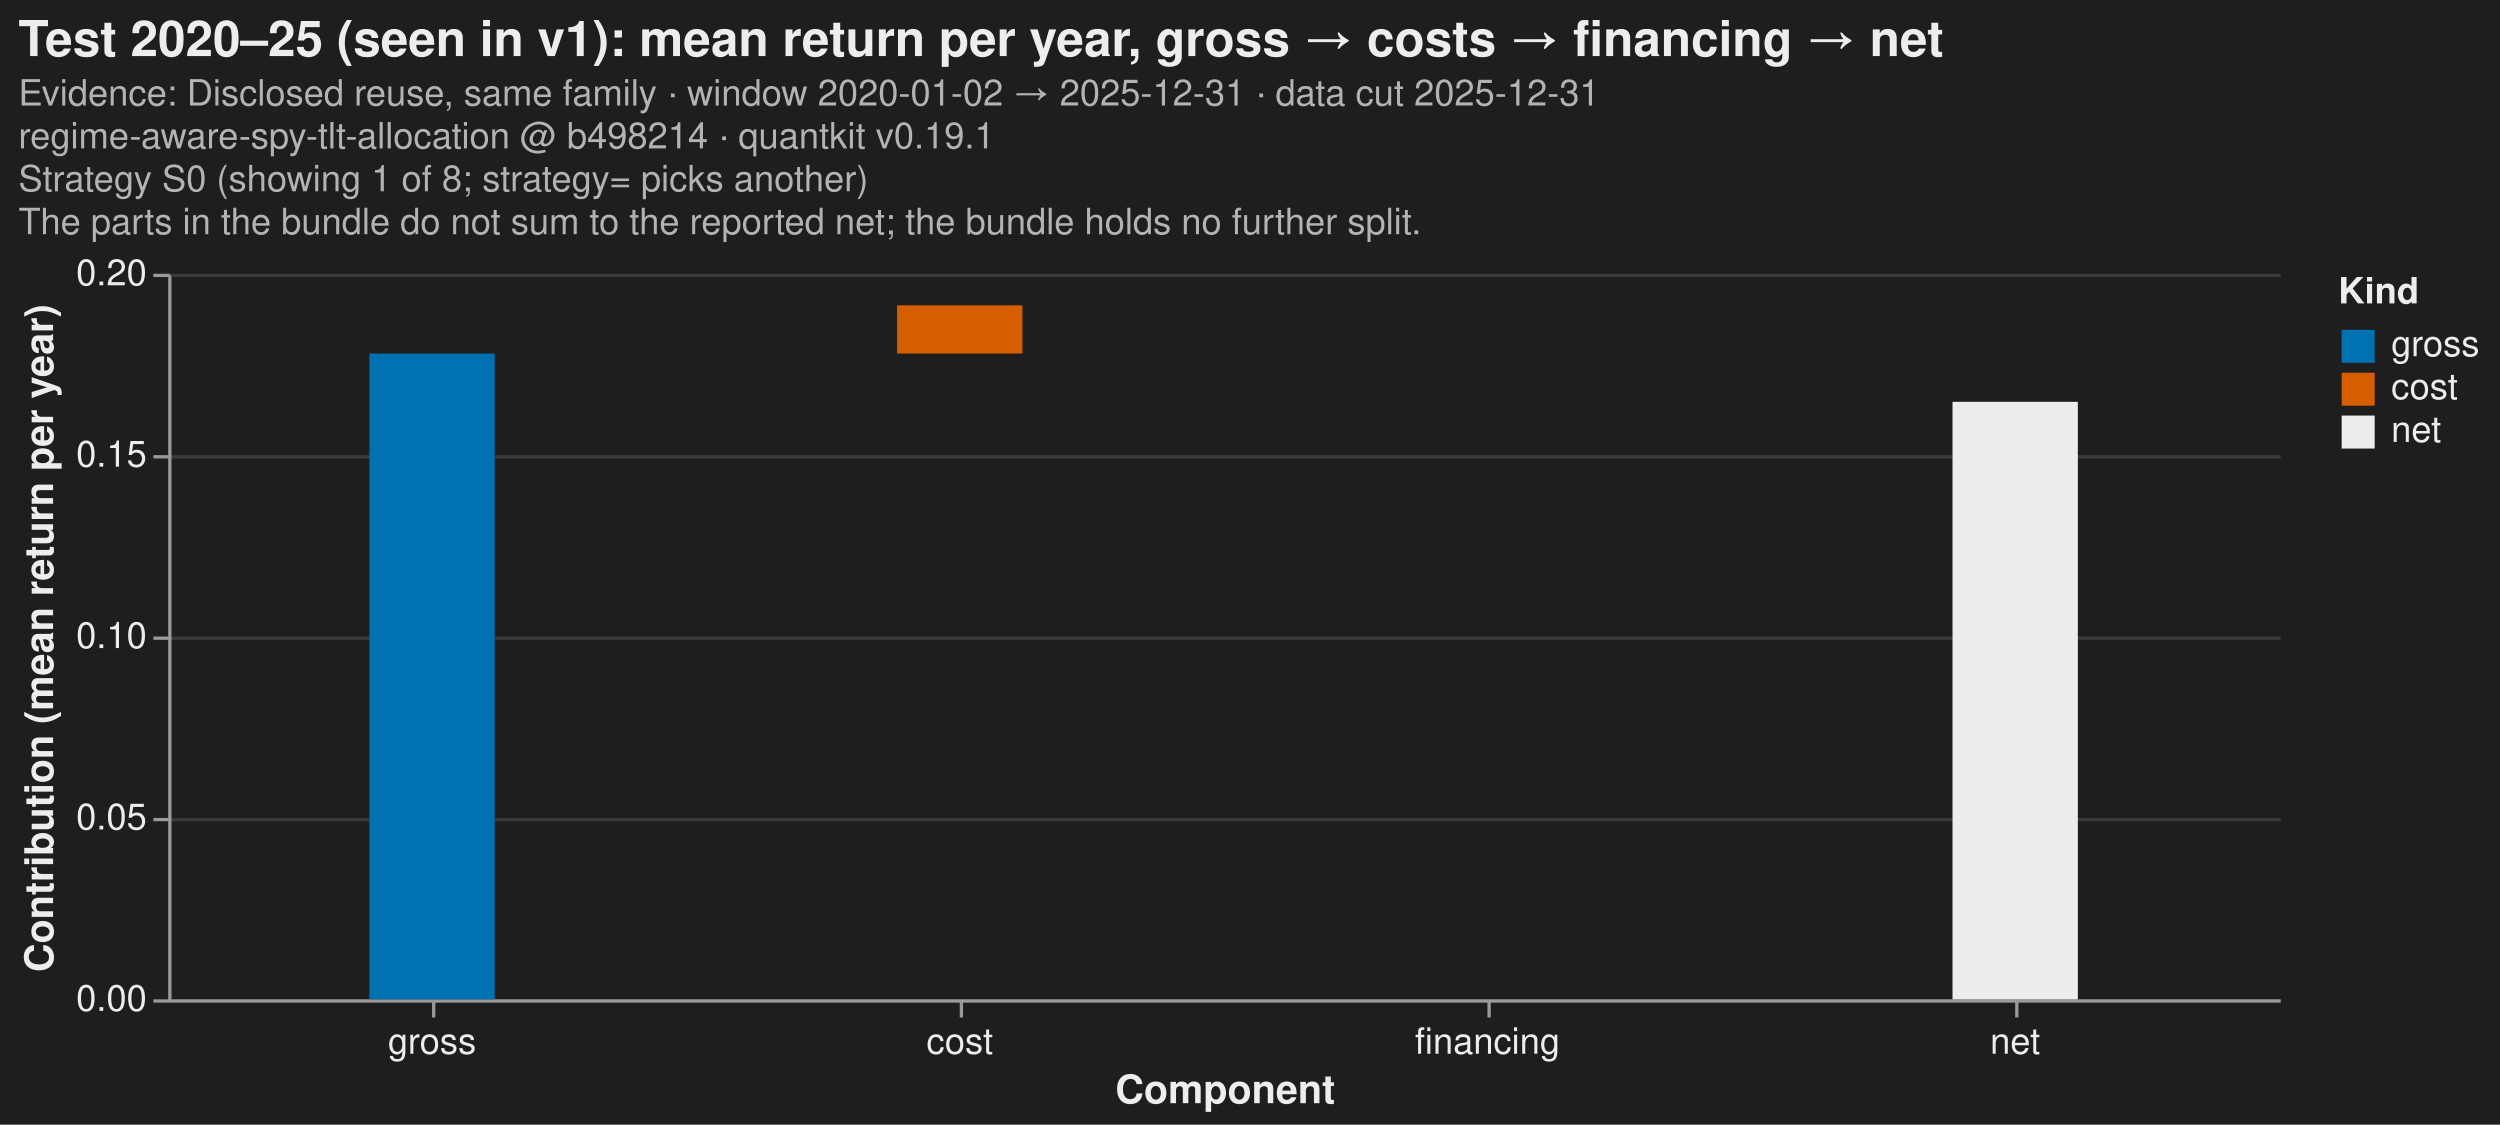
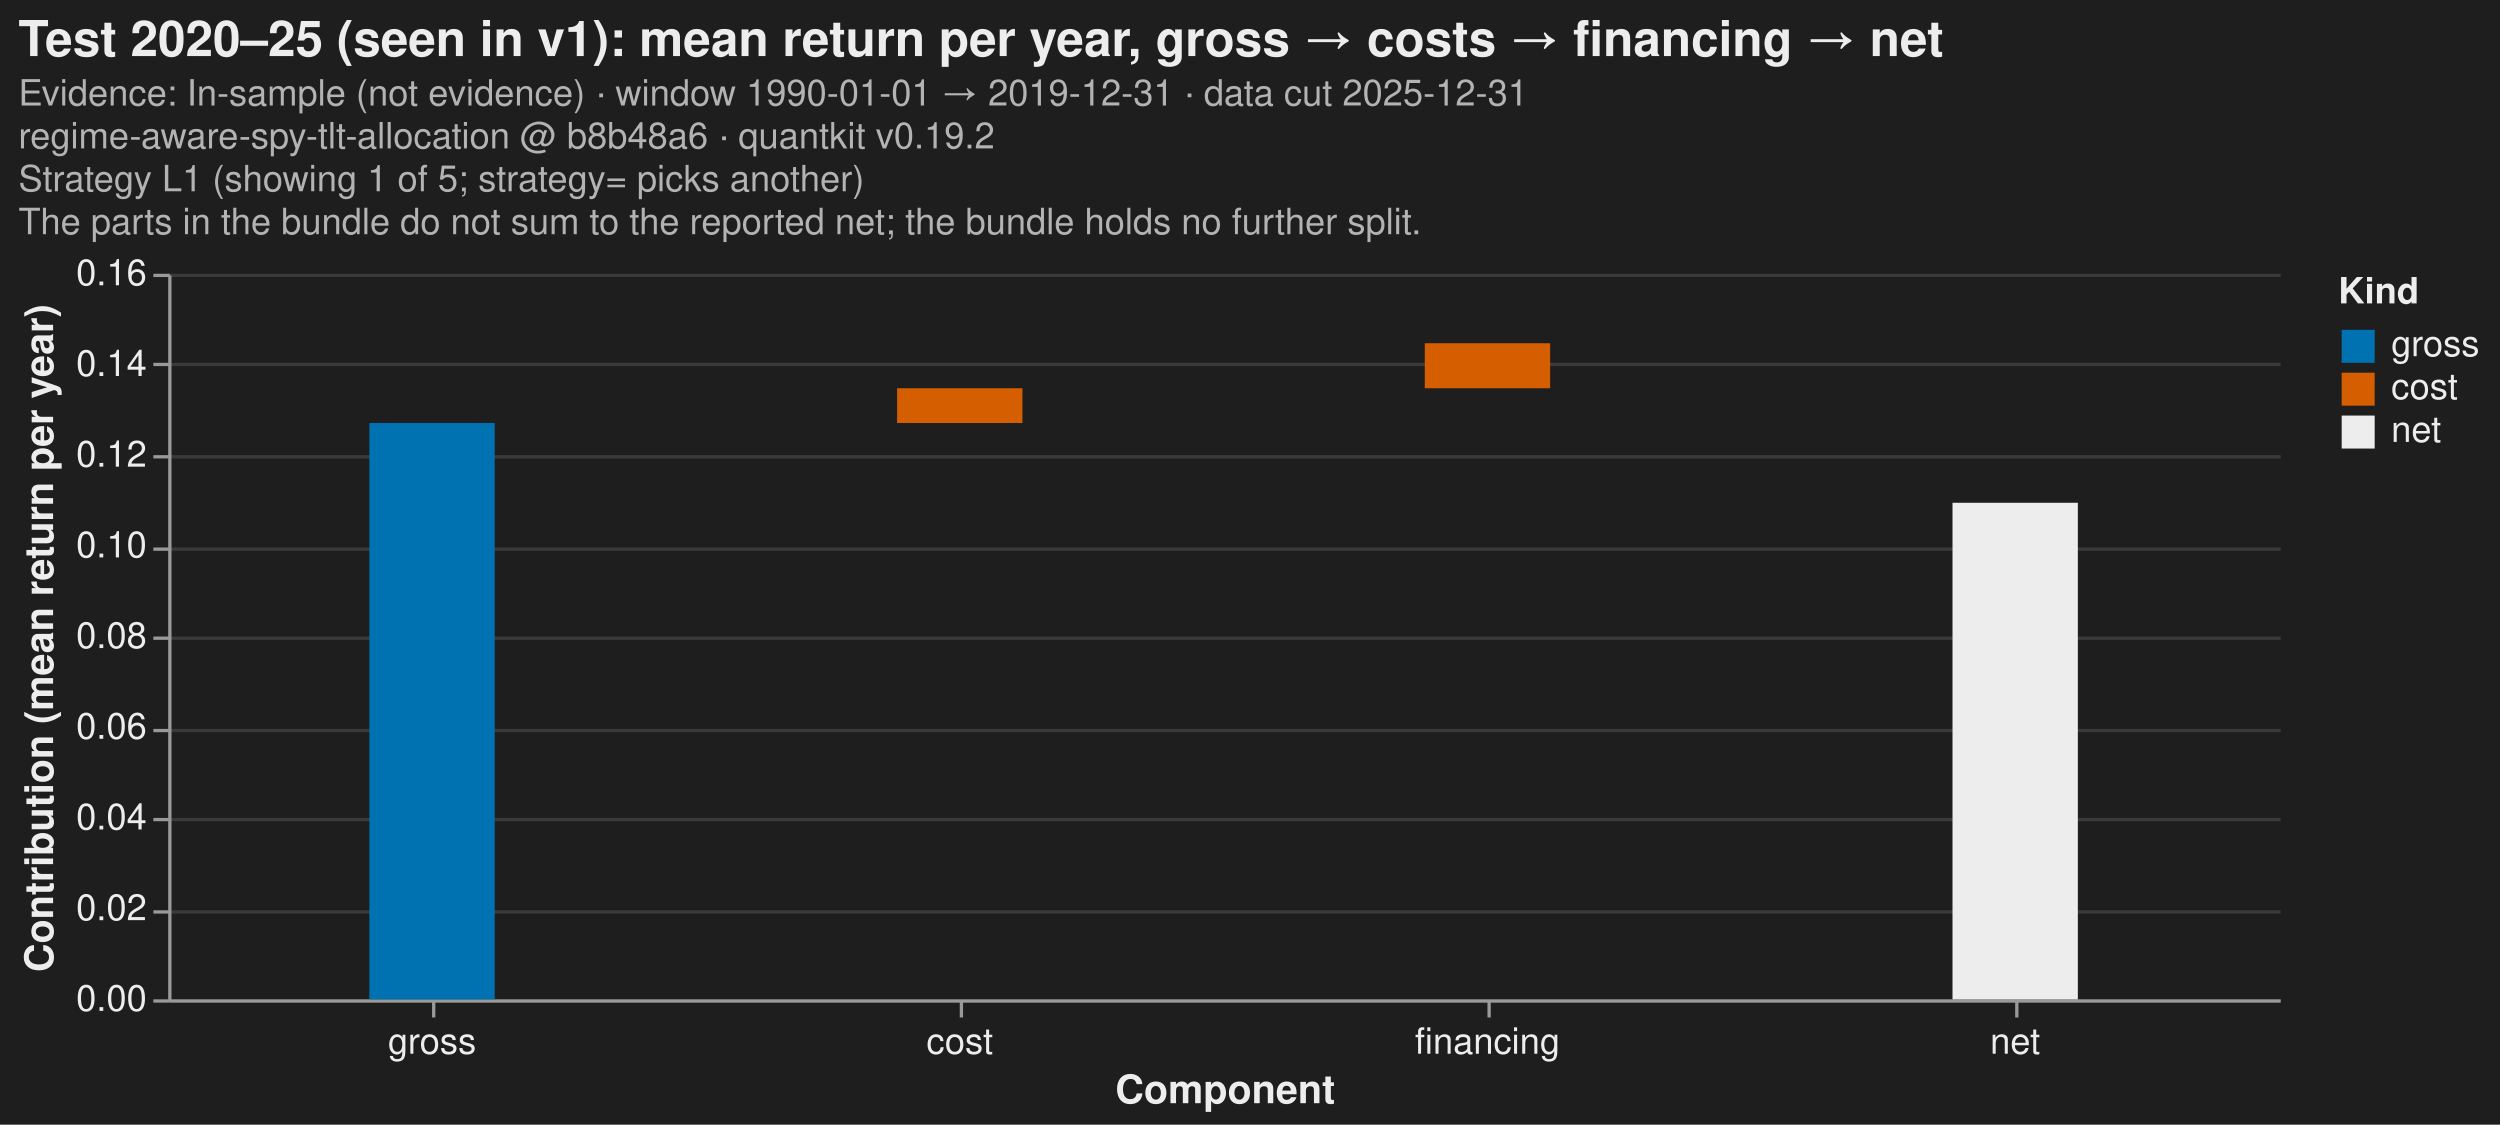
<svg xmlns="http://www.w3.org/2000/svg" version="1.1" class="marks" width="758" height="341" viewBox="0 0 758 341">
  <rect width="758" height="341" fill="#1E1E1E" />
  <g fill="none" stroke-miterlimit="10" transform="translate(51,83)">
    <g class="mark-group role-frame root" role="graphics-object" aria-roledescription="group mark container">
      <g transform="translate(0,0)">
        <path class="background" aria-hidden="true" d="M0,0h640v220h-640Z" />
        <g>
          <g class="mark-group role-axis" aria-hidden="true">
            <g transform="translate(0.5,0.5)">
              <path class="background" aria-hidden="true" d="M0,0h0v0h0Z" pointer-events="none" />
              <g>
                <g class="mark-rule role-axis-grid" pointer-events="none">
                  <line transform="translate(0,220)" x2="640" y2="0" stroke="#3A3A3A" stroke-width="1" opacity="1" />
+                   <line transform="translate(0,193)" x2="640" y2="0" stroke="#3A3A3A" stroke-width="1" opacity="1" />
                  <line transform="translate(0,165)" x2="640" y2="0" stroke="#3A3A3A" stroke-width="1" opacity="1" />
+                   <line transform="translate(0,138)" x2="640" y2="0" stroke="#3A3A3A" stroke-width="1" opacity="1" />
                  <line transform="translate(0,110)" x2="640" y2="0" stroke="#3A3A3A" stroke-width="1" opacity="1" />
+                   <line transform="translate(0,83)" x2="640" y2="0" stroke="#3A3A3A" stroke-width="1" opacity="1" />
                  <line transform="translate(0,55)" x2="640" y2="0" stroke="#3A3A3A" stroke-width="1" opacity="1" />
+                   <line transform="translate(0,27)" x2="640" y2="0" stroke="#3A3A3A" stroke-width="1" opacity="1" />
                  <line transform="translate(0,0)" x2="640" y2="0" stroke="#3A3A3A" stroke-width="1" opacity="1" />
                </g>
              </g>
              <path class="foreground" aria-hidden="true" d="" pointer-events="none" display="none" />
            </g>
          </g>
          <g class="mark-group role-axis" role="graphics-symbol" aria-roledescription="axis" aria-label="X-axis titled 'Component' for a discrete scale with 4 values: gross, cost, financing, net">
            <g transform="translate(0.5,220.5)">
              <path class="background" aria-hidden="true" d="M0,0h0v0h0Z" pointer-events="none" />
              <g>
                <g class="mark-rule role-axis-tick" pointer-events="none">
                  <line transform="translate(80,0)" x2="0" y2="5" stroke="#9A9A9A" stroke-width="1" opacity="1" />
                  <line transform="translate(240,0)" x2="0" y2="5" stroke="#9A9A9A" stroke-width="1" opacity="1" />
                  <line transform="translate(400,0)" x2="0" y2="5" stroke="#9A9A9A" stroke-width="1" opacity="1" />
                  <line transform="translate(560,0)" x2="0" y2="5" stroke="#9A9A9A" stroke-width="1" opacity="1" />
                </g>
                <g class="mark-text role-axis-label" pointer-events="none">
                  <text text-anchor="middle" transform="translate(79.5,16)" font-family="Helvetica Neue, Helvetica, Arial, sans-serif" font-size="11px" fill="#EDEDED" opacity="1">gross</text>
                  <text text-anchor="middle" transform="translate(239.5,16)" font-family="Helvetica Neue, Helvetica, Arial, sans-serif" font-size="11px" fill="#EDEDED" opacity="1">cost</text>
                  <text text-anchor="middle" transform="translate(399.5,16)" font-family="Helvetica Neue, Helvetica, Arial, sans-serif" font-size="11px" fill="#EDEDED" opacity="1">financing</text>
                  <text text-anchor="middle" transform="translate(559.5,16)" font-family="Helvetica Neue, Helvetica, Arial, sans-serif" font-size="11px" fill="#EDEDED" opacity="1">net</text>
                </g>
                <g class="mark-rule role-axis-domain" pointer-events="none">
                  <line transform="translate(0,0)" x2="640" y2="0" stroke="#9A9A9A" stroke-width="1" opacity="1" />
                </g>
                <g class="mark-text role-axis-title" pointer-events="none">
                  <text text-anchor="middle" transform="translate(320,31)" font-family="Helvetica Neue, Helvetica, Arial, sans-serif" font-size="12px" font-weight="bold" fill="#EDEDED" opacity="1">Component</text>
                </g>
              </g>
              <path class="foreground" aria-hidden="true" d="" pointer-events="none" display="none" />
            </g>
          </g>
-           <g class="mark-group role-axis" role="graphics-symbol" aria-roledescription="axis" aria-label="Y-axis titled 'Contribution (mean return per year)' for a linear scale with values from 0.00 to 0.20">
+           <g class="mark-group role-axis" role="graphics-symbol" aria-roledescription="axis" aria-label="Y-axis titled 'Contribution (mean return per year)' for a linear scale with values from 0.00 to 0.16">
            <g transform="translate(0.5,0.5)">
              <path class="background" aria-hidden="true" d="M0,0h0v0h0Z" pointer-events="none" />
              <g>
                <g class="mark-rule role-axis-tick" pointer-events="none">
                  <line transform="translate(0,220)" x2="-5" y2="0" stroke="#9A9A9A" stroke-width="1" opacity="1" />
+                   <line transform="translate(0,193)" x2="-5" y2="0" stroke="#9A9A9A" stroke-width="1" opacity="1" />
                  <line transform="translate(0,165)" x2="-5" y2="0" stroke="#9A9A9A" stroke-width="1" opacity="1" />
+                   <line transform="translate(0,138)" x2="-5" y2="0" stroke="#9A9A9A" stroke-width="1" opacity="1" />
                  <line transform="translate(0,110)" x2="-5" y2="0" stroke="#9A9A9A" stroke-width="1" opacity="1" />
+                   <line transform="translate(0,83)" x2="-5" y2="0" stroke="#9A9A9A" stroke-width="1" opacity="1" />
                  <line transform="translate(0,55)" x2="-5" y2="0" stroke="#9A9A9A" stroke-width="1" opacity="1" />
+                   <line transform="translate(0,27)" x2="-5" y2="0" stroke="#9A9A9A" stroke-width="1" opacity="1" />
                  <line transform="translate(0,0)" x2="-5" y2="0" stroke="#9A9A9A" stroke-width="1" opacity="1" />
                </g>
                <g class="mark-text role-axis-label" pointer-events="none">
                  <text text-anchor="end" transform="translate(-7,223)" font-family="Helvetica Neue, Helvetica, Arial, sans-serif" font-size="11px" fill="#EDEDED" opacity="1">0.00</text>
-                   <text text-anchor="end" transform="translate(-7,168)" font-family="Helvetica Neue, Helvetica, Arial, sans-serif" font-size="11px" fill="#EDEDED" opacity="1">0.05</text>
-                   <text text-anchor="end" transform="translate(-7,113)" font-family="Helvetica Neue, Helvetica, Arial, sans-serif" font-size="11px" fill="#EDEDED" opacity="1">0.10</text>
-                   <text text-anchor="end" transform="translate(-7,58)" font-family="Helvetica Neue, Helvetica, Arial, sans-serif" font-size="11px" fill="#EDEDED" opacity="1">0.15</text>
-                   <text text-anchor="end" transform="translate(-7,3)" font-family="Helvetica Neue, Helvetica, Arial, sans-serif" font-size="11px" fill="#EDEDED" opacity="1">0.20</text>
+                   <text text-anchor="end" transform="translate(-7,195.5)" font-family="Helvetica Neue, Helvetica, Arial, sans-serif" font-size="11px" fill="#EDEDED" opacity="1">0.02</text>
+                   <text text-anchor="end" transform="translate(-7,168)" font-family="Helvetica Neue, Helvetica, Arial, sans-serif" font-size="11px" fill="#EDEDED" opacity="1">0.04</text>
+                   <text text-anchor="end" transform="translate(-7,140.5)" font-family="Helvetica Neue, Helvetica, Arial, sans-serif" font-size="11px" fill="#EDEDED" opacity="1">0.06</text>
+                   <text text-anchor="end" transform="translate(-7,113)" font-family="Helvetica Neue, Helvetica, Arial, sans-serif" font-size="11px" fill="#EDEDED" opacity="1">0.08</text>
+                   <text text-anchor="end" transform="translate(-7,85.5)" font-family="Helvetica Neue, Helvetica, Arial, sans-serif" font-size="11px" fill="#EDEDED" opacity="1">0.10</text>
+                   <text text-anchor="end" transform="translate(-7,58)" font-family="Helvetica Neue, Helvetica, Arial, sans-serif" font-size="11px" fill="#EDEDED" opacity="1">0.12</text>
+                   <text text-anchor="end" transform="translate(-7,30.5)" font-family="Helvetica Neue, Helvetica, Arial, sans-serif" font-size="11px" fill="#EDEDED" opacity="1">0.14</text>
+                   <text text-anchor="end" transform="translate(-7,3)" font-family="Helvetica Neue, Helvetica, Arial, sans-serif" font-size="11px" fill="#EDEDED" opacity="1">0.16</text>
                </g>
                <g class="mark-rule role-axis-domain" pointer-events="none">
                  <line transform="translate(0,220)" x2="0" y2="-220" stroke="#9A9A9A" stroke-width="1" opacity="1" />
                </g>
                <g class="mark-text role-axis-title" pointer-events="none">
                  <text text-anchor="middle" transform="translate(-32.406,110) rotate(-90) translate(0,-3)" font-family="Helvetica Neue, Helvetica, Arial, sans-serif" font-size="12px" font-weight="bold" fill="#EDEDED" opacity="1">Contribution (mean return per year)</text>
                </g>
              </g>
              <path class="foreground" aria-hidden="true" d="" pointer-events="none" display="none" />
            </g>
          </g>
          <g class="mark-rect role-mark marks" role="graphics-object" aria-roledescription="rect mark container">
-             <path aria-label="Component: gross; Contribution (mean return per year): 0; Kind: gross; part: gross; value: 0.178" role="graphics-symbol" aria-roledescription="bar" d="M61,24.205h38v195.795h-38Z" fill="#0072B2" />
-             <path aria-label="Component: cost; Contribution (mean return per year): 0.1779953523; Kind: cost; part: cost; value: −0.0133" role="graphics-symbol" aria-roledescription="bar" d="M221,9.579h38v14.627h-38Z" fill="#D55E00" />
-             <path aria-label="Component: financing; Contribution (mean return per year): 0.19129219079; Kind: cost; part: financing; value: 0" role="graphics-symbol" aria-roledescription="bar" d="M381,9.579h38v0h-38Z" fill="#D55E00" />
-             <path aria-label="Component: net; Contribution (mean return per year): 0; Kind: net; part: net; value: 0.1647" role="graphics-symbol" aria-roledescription="bar" d="M541,38.832h38v181.168h-38Z" fill="#EDEDED" />
+             <path aria-label="Component: gross; Contribution (mean return per year): 0; Kind: gross; part: gross; value: 0.1271" role="graphics-symbol" aria-roledescription="bar" d="M61,45.255h38v174.745h-38Z" fill="#0072B2" />
+             <path aria-label="Component: cost; Contribution (mean return per year): 0.127087032981; Kind: cost; part: cost; value: −0.007663" role="graphics-symbol" aria-roledescription="bar" d="M221,34.719h38v10.537h-38Z" fill="#D55E00" />
+             <path aria-label="Component: financing; Contribution (mean return per year): 0.134749948051; Kind: cost; part: financing; value: −0.009927" role="graphics-symbol" aria-roledescription="bar" d="M381,21.07h38v13.649h-38Z" fill="#D55E00" />
+             <path aria-label="Component: net; Contribution (mean return per year): 0; Kind: net; part: net; value: 0.1095" role="graphics-symbol" aria-roledescription="bar" d="M541,69.441h38v150.559h-38Z" fill="#EDEDED" />
          </g>
          <g class="mark-group role-legend" role="graphics-symbol" aria-roledescription="legend" aria-label="Symbol legend titled 'Kind' for fill color with 3 values: gross, cost, net">
            <g transform="translate(658,0)">
              <path class="background" aria-hidden="true" d="M0,0h44v53h-44Z" pointer-events="none" />
              <g>
                <g class="mark-group role-legend-entry">
                  <g transform="translate(0,16)">
                    <path class="background" aria-hidden="true" d="M0,0h0v0h0Z" pointer-events="none" />
                    <g>
                      <g class="mark-group role-scope" role="graphics-object" aria-roledescription="group mark container">
                        <g transform="translate(0,0)">
                          <path class="background" aria-hidden="true" d="M0,0h43.093v11h-43.093Z" pointer-events="none" opacity="1" />
                          <g>
                            <g class="mark-symbol role-legend-symbol" pointer-events="none">
                              <path transform="translate(6,6)" d="M-5,-5h10v10h-10Z" fill="#0072B2" stroke-width="1.5" opacity="1" />
                            </g>
                            <g class="mark-text role-legend-label" pointer-events="none">
                              <text text-anchor="start" transform="translate(16,9)" font-family="Helvetica Neue, Helvetica, Arial, sans-serif" font-size="11px" fill="#EDEDED" opacity="1">gross</text>
                            </g>
                          </g>
                          <path class="foreground" aria-hidden="true" d="" pointer-events="none" display="none" />
                        </g>
                        <g transform="translate(0,13)">
                          <path class="background" aria-hidden="true" d="M0,0h43.093v11h-43.093Z" pointer-events="none" opacity="1" />
                          <g>
                            <g class="mark-symbol role-legend-symbol" pointer-events="none">
                              <path transform="translate(6,6)" d="M-5,-5h10v10h-10Z" fill="#D55E00" stroke-width="1.5" opacity="1" />
                            </g>
                            <g class="mark-text role-legend-label" pointer-events="none">
                              <text text-anchor="start" transform="translate(16,9)" font-family="Helvetica Neue, Helvetica, Arial, sans-serif" font-size="11px" fill="#EDEDED" opacity="1">cost</text>
                            </g>
                          </g>
                          <path class="foreground" aria-hidden="true" d="" pointer-events="none" display="none" />
                        </g>
                        <g transform="translate(0,26)">
                          <path class="background" aria-hidden="true" d="M0,0h43.093v11h-43.093Z" pointer-events="none" opacity="1" />
                          <g>
                            <g class="mark-symbol role-legend-symbol" pointer-events="none">
                              <path transform="translate(6,6)" d="M-5,-5h10v10h-10Z" fill="#EDEDED" stroke-width="1.5" opacity="1" />
                            </g>
                            <g class="mark-text role-legend-label" pointer-events="none">
                              <text text-anchor="start" transform="translate(16,9)" font-family="Helvetica Neue, Helvetica, Arial, sans-serif" font-size="11px" fill="#EDEDED" opacity="1">net</text>
                            </g>
                          </g>
                          <path class="foreground" aria-hidden="true" d="" pointer-events="none" display="none" />
                        </g>
                      </g>
                    </g>
                    <path class="foreground" aria-hidden="true" d="" pointer-events="none" display="none" />
                  </g>
                </g>
                <g class="mark-text role-legend-title" pointer-events="none">
                  <text text-anchor="start" transform="translate(0,9)" font-family="Helvetica Neue, Helvetica, Arial, sans-serif" font-size="11px" font-weight="bold" fill="#EDEDED" opacity="1">Kind</text>
                </g>
              </g>
              <path class="foreground" aria-hidden="true" d="" pointer-events="none" display="none" />
            </g>
          </g>
          <g class="mark-group role-title">
            <g transform="translate(-45.406,-78)">
              <path class="background" aria-hidden="true" d="M0,0h0v0h0Z" pointer-events="none" />
              <g>
                <g class="mark-text role-title-text" role="graphics-symbol" aria-roledescription="title" aria-label="Title text 'Test 2020–25 (seen in v1): mean return per year, gross → costs → financing → net'" pointer-events="none">
                  <text text-anchor="start" transform="translate(0,12)" font-family="Helvetica Neue, Helvetica, Arial, sans-serif" font-size="15px" font-weight="bold" fill="#EDEDED" opacity="1">Test 2020–25 (seen in v1): mean return per year, gross → costs → financing → net</text>
                </g>
-                 <g class="mark-text role-title-subtitle" role="graphics-symbol" aria-roledescription="subtitle" aria-label="Subtitle text 'Evidence: Disclosed reuse, same family · window 2020-01-02 → 2025-12-31 · data cut 2025-12-31 regime-aware-spy-tlt-allocation @ b498214 · quantkit v0.19.1 Strategy S0 (showing 1 of 8; strategy= picks another) The parts in the bundle do not sum to the reported net; the bundle holds no further split.'" pointer-events="none">
+                 <g class="mark-text role-title-subtitle" role="graphics-symbol" aria-roledescription="subtitle" aria-label="Subtitle text 'Evidence: In-sample (not evidence) · window 1990-01-01 → 2019-12-31 · data cut 2025-12-31 regime-aware-spy-tlt-allocation @ b8b48a6 · quantkit v0.19.2 Strategy L1 (showing 1 of 5; strategy= picks another) The parts in the bundle do not sum to the reported net; the bundle holds no further split.'" pointer-events="none">
                  <text text-anchor="start" transform="translate(0,27)" font-family="Helvetica Neue, Helvetica, Arial, sans-serif" font-size="11px" fill="#B3B3B3" opacity="1">
-                     <tspan>Evidence: Disclosed reuse, same family · window 2020-01-02 → 2025-12-31 · data cut 2025-12-31</tspan>
-                     <tspan x="0" dy="13">regime-aware-spy-tlt-allocation @ b498214 · quantkit v0.19.1</tspan>
-                     <tspan x="0" dy="13">Strategy S0 (showing 1 of 8; strategy= picks another)</tspan>
+                     <tspan>Evidence: In-sample (not evidence) · window 1990-01-01 → 2019-12-31 · data cut 2025-12-31</tspan>
+                     <tspan x="0" dy="13">regime-aware-spy-tlt-allocation @ b8b48a6 · quantkit v0.19.2</tspan>
+                     <tspan x="0" dy="13">Strategy L1 (showing 1 of 5; strategy= picks another)</tspan>
                    <tspan x="0" dy="13">The parts in the bundle do not sum to the reported net; the bundle holds no further split.</tspan>
                  </text>
                </g>
              </g>
              <path class="foreground" aria-hidden="true" d="" pointer-events="none" display="none" />
            </g>
          </g>
        </g>
        <path class="foreground" aria-hidden="true" d="" display="none" />
      </g>
    </g>
  </g>
</svg>
